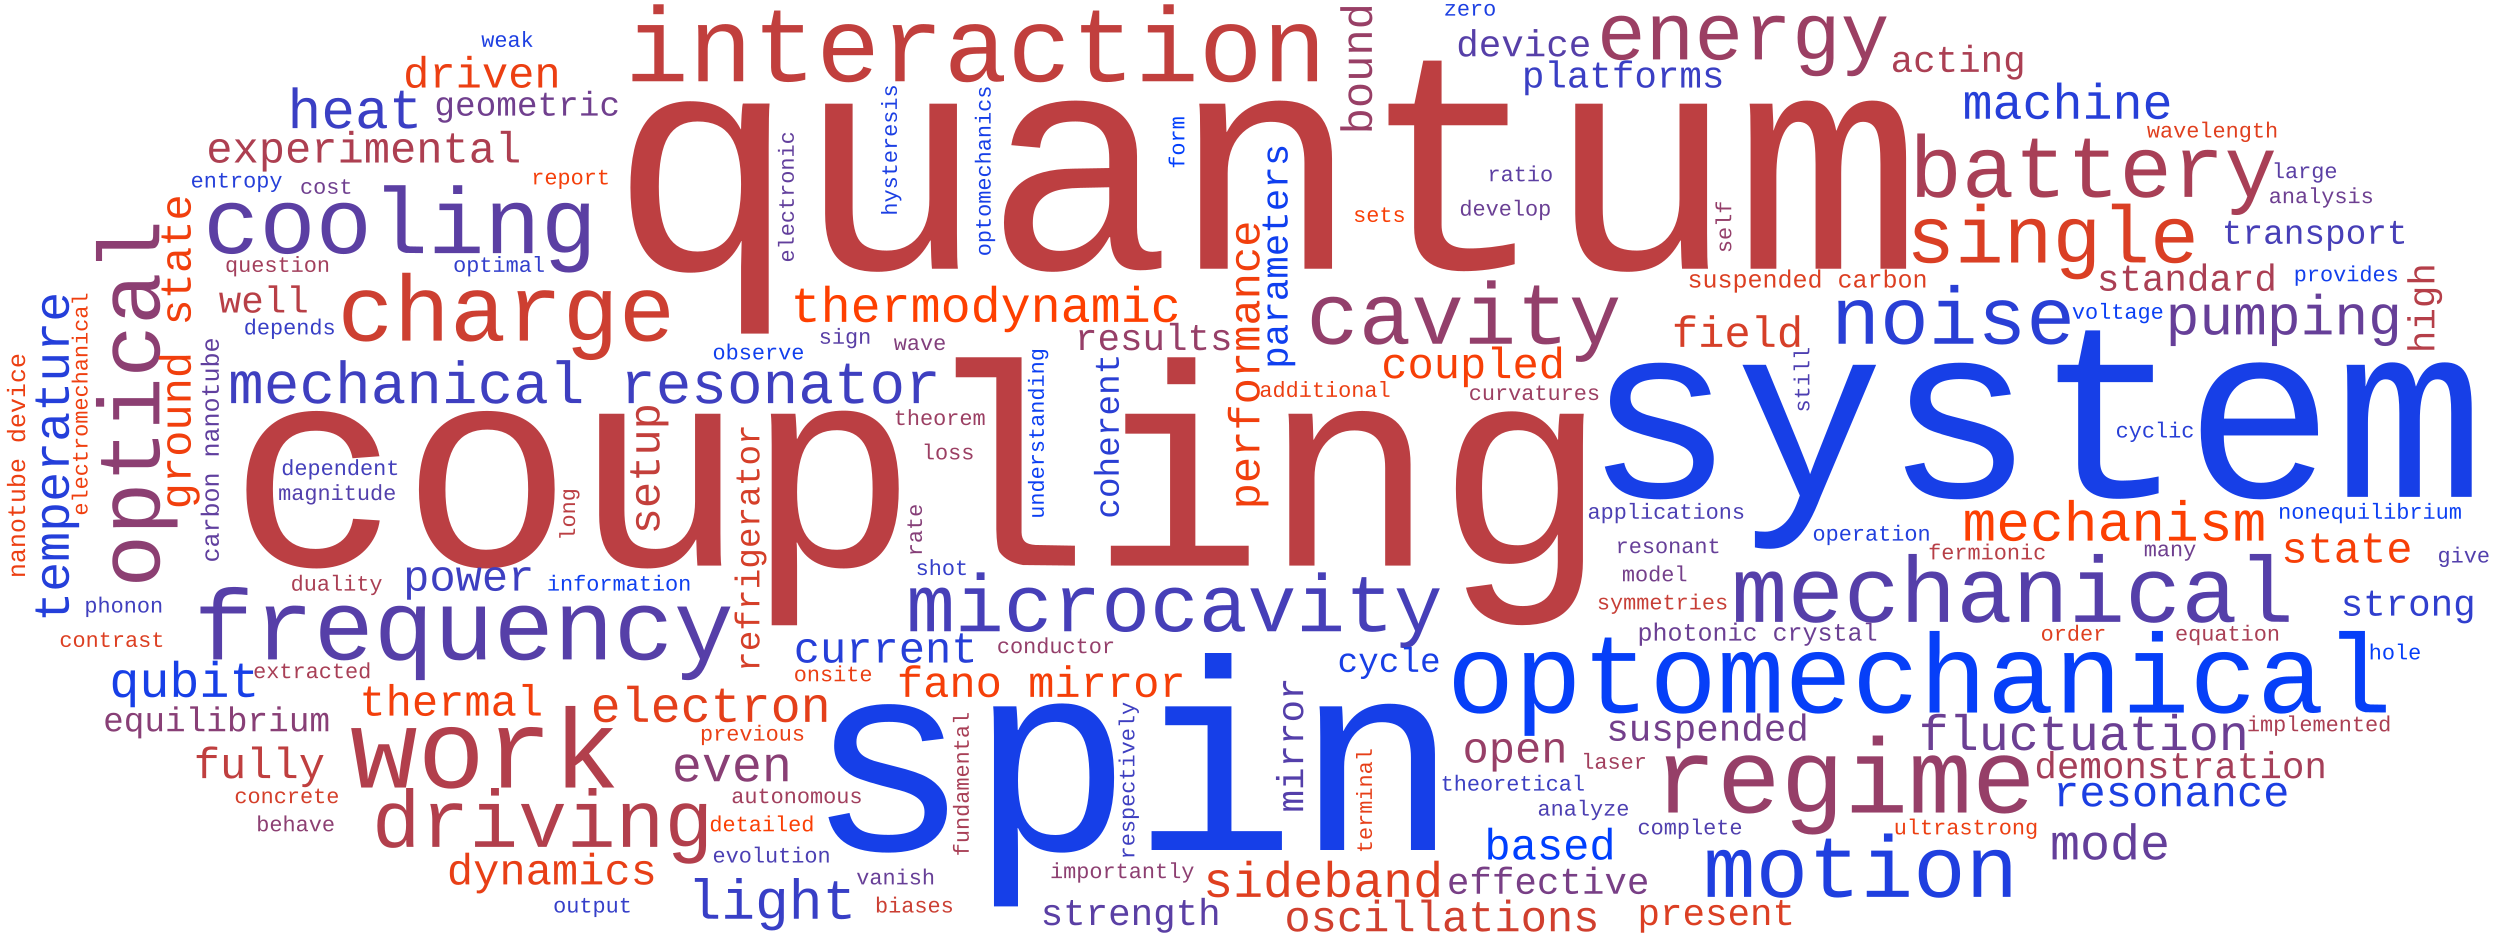
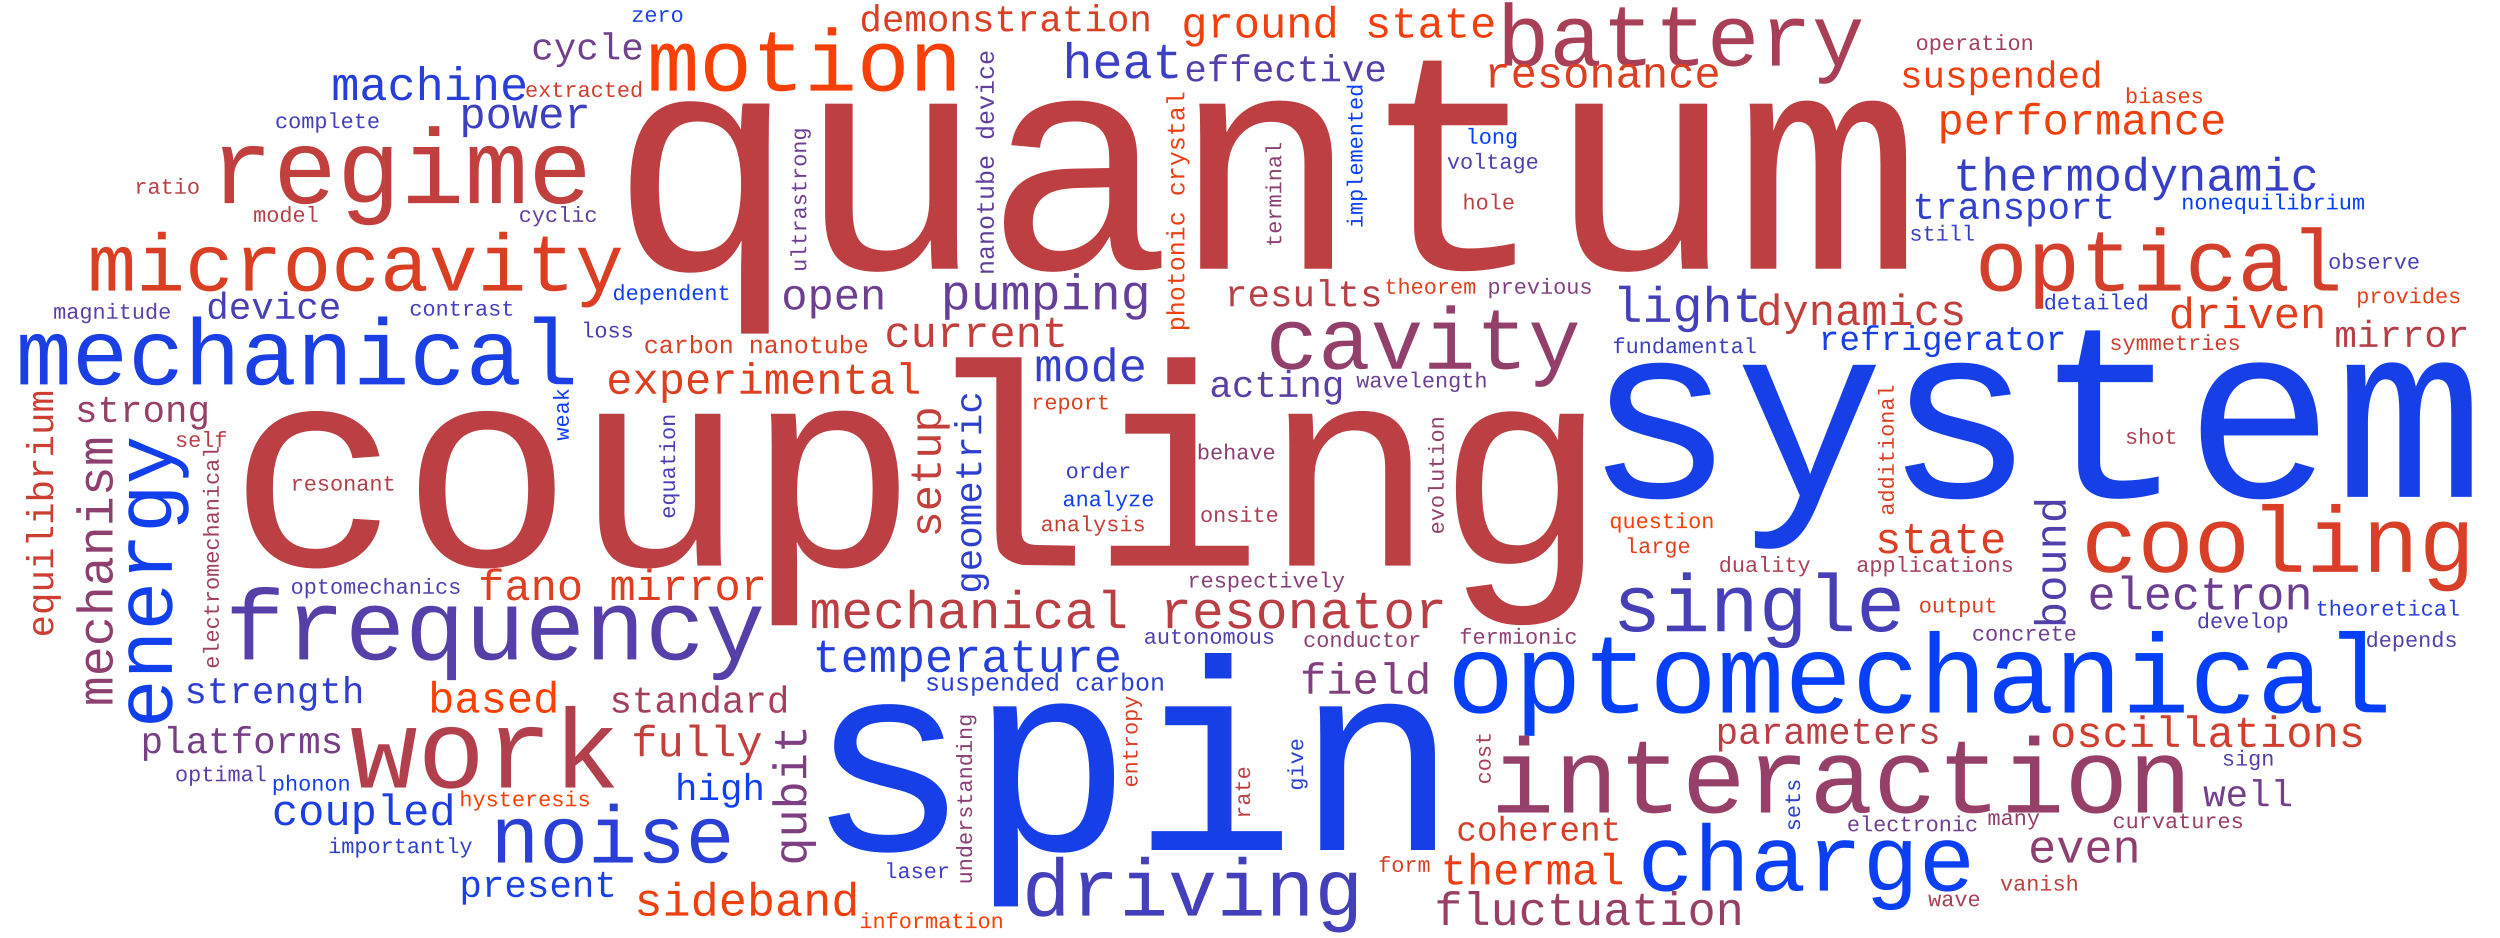
<svg xmlns="http://www.w3.org/2000/svg" width="800" height="300">
  <style>text{font-family:'Liberation Mono';font-weight:normal;font-style:normal;}</style>
  <rect width="100%" height="100%" style="fill:#ffffff00" />
  <text transform="translate(195,86)" font-size="100" style="fill:#BD3F41FF">quantum</text>
  <text transform="translate(73,181)" font-size="92" style="fill:#BB3F43FF">coupling</text>
  <text transform="translate(258,272)" font-size="87" style="fill:#163FE8FF">spin</text>
  <text transform="translate(507,159)" font-size="80" style="fill:#173FE7FF">system</text>
  <text transform="translate(463,228)" font-size="36" style="fill:#063FF8FF">optomechanical</text>
  <text transform="translate(112,252)" font-size="36" style="fill:#B23F4CFF">work</text>
-   <text transform="translate(529,260)" font-size="34" style="fill:#963F68FF">regime</text>
-   <text transform="translate(200,26)" font-size="34" style="fill:#C13F3DFF">interaction</text>
-   <text transform="translate(62,211)" font-size="32" style="fill:#563FA8FF">frequency</text>
-   <text transform="translate(554,199)" font-size="30" style="fill:#553FA9FF">mechanical</text>
-   <text transform="translate(65,81)" font-size="30" style="fill:#5B3FA3FF">cooling</text>
-   <text transform="translate(108,109)" font-size="30" style="fill:#CD3F31FF">charge</text>
-   <text transform="translate(545,287)" font-size="28" style="fill:#1F3FDFFF">motion</text>
-   <text transform="translate(51,188) rotate(-90)" font-size="28" style="fill:#8C3F72FF">optical</text>
-   <text transform="translate(418,110)" font-size="28" style="fill:#933F6BFF">cavity</text>
-   <text transform="translate(611,63)" font-size="28" style="fill:#A83F56FF">battery</text>
-   <text transform="translate(610,84)" font-size="26" style="fill:#DA3F24FF">single</text>
-   <text transform="translate(290,202)" font-size="26" style="fill:#463FB8FF">microcavity</text>
-   <text transform="translate(586,110)" font-size="26" style="fill:#293FD5FF">noise</text>
-   <text transform="translate(119,271)" font-size="26" style="fill:#B23F4CFF">driving</text>
-   <text transform="translate(511,19)" font-size="26" style="fill:#9B3F63FF">energy</text>
-   <text transform="translate(73,129)" font-size="19" style="fill:#3E3FC0FF">mechanical resonator</text>
-   <text transform="translate(628,173)" font-size="18" style="fill:#FC3F02FF">mechanism</text>
-   <text transform="translate(220,294)" font-size="18" style="fill:#383FC6FF">light</text>
-   <text transform="translate(92,41)" font-size="18" style="fill:#3A3FC4FF">heat</text>
-   <text transform="translate(693,107)" font-size="18" style="fill:#663F98FF">pumping</text>
-   <text transform="translate(385,287)" font-size="16" style="fill:#DF3F1FFF">sideband</text>
-   <text transform="translate(656,275)" font-size="16" style="fill:#643F9AFF">mode</text>
-   <text transform="translate(22,199) rotate(-90)" font-size="16" style="fill:#243FDAFF">temperature</text>
-   <text transform="translate(215,250)" font-size="16" style="fill:#893F75FF">even</text>
-   <text transform="translate(189,231)" font-size="16" style="fill:#E43F1AFF">electron</text>
-   <text transform="translate(253,103)" font-size="16" style="fill:#FE3F00FF">thermodynamic</text>
-   <text transform="translate(35,223)" font-size="16" style="fill:#173FE7FF">qubit</text>
-   <text transform="translate(628,38)" font-size="16" style="fill:#263FD8FF">machine</text>
-   <text transform="translate(614,240)" font-size="16" style="fill:#6B3F93FF">fluctuation</text>
-   <text transform="translate(468,244)" font-size="14" style="fill:#973F67FF">open</text>
-   <text transform="translate(442,121)" font-size="14" style="fill:#F73F07FF">coupled</text>
-   <text transform="translate(66,52)" font-size="14" style="fill:#AD3F51FF">experimental</text>
-   <text transform="translate(62,249)" font-size="14" style="fill:#BF3F3FFF">fully</text>
-   <text transform="translate(657,258)" font-size="14" style="fill:#1C3FE2FF">resonance</text>
-   <text transform="translate(475,275)" font-size="14" style="fill:#003FFEFF">based</text>
-   <text transform="translate(730,180)" font-size="14" style="fill:#F73F07FF">state</text>
-   <text transform="translate(143,283)" font-size="14" style="fill:#E83F16FF">dynamics</text>
-   <text transform="translate(535,111)" font-size="14" style="fill:#D63F28FF">field</text>
-   <text transform="translate(254,212)" font-size="14" style="fill:#263FD8FF">current</text>
-   <text transform="translate(115,229)" font-size="14" style="fill:#F33F0BFF">thermal</text>
-   <text transform="translate(439,43) rotate(-90)" font-size="14" style="fill:#983F66FF">bound</text>
-   <text transform="translate(129,28)" font-size="14" style="fill:#EC3F12FF">driven</text>
-   <text transform="translate(129,189)" font-size="14" style="fill:#3D3FC1FF">power</text>
-   <text transform="translate(403,163) rotate(-90)" font-size="14" style="fill:#F13F0DFF">performance</text>
-   <text transform="translate(411,298)" font-size="14" style="fill:#D03F2EFF">oscillations</text>
-   <text transform="translate(211,171) rotate(-90)" font-size="14" style="fill:#C33F3BFF">setup</text>
-   <text transform="translate(61,163) rotate(-90)" font-size="14" style="fill:#F13F0DFF">ground state</text>
-   <text transform="translate(287,223)" font-size="14" style="fill:#F53F09FF">fano mirror</text>
-   <text transform="translate(779,113) rotate(-90)" font-size="12" style="fill:#B53F49FF">high</text>
-   <text transform="translate(651,249)" font-size="12" style="fill:#A53F59FF">demonstration</text>
-   <text transform="translate(514,237)" font-size="12" style="fill:#733F8BFF">suspended</text>
-   <text transform="translate(466,18)" font-size="12" style="fill:#563FA8FF">device</text>
-   <text transform="translate(344,112)" font-size="12" style="fill:#963F68FF">results</text>
-   <text transform="translate(487,28)" font-size="12" style="fill:#3A3FC4FF">platforms</text>
-   <text transform="translate(417,260) rotate(-90)" font-size="12" style="fill:#543FAAFF">mirror</text>
-   <text transform="translate(671,93)" font-size="12" style="fill:#AA3F54FF">standard</text>
-   <text transform="translate(70,100)" font-size="12" style="fill:#B83F46FF">well</text>
-   <text transform="translate(463,286)" font-size="12" style="fill:#783F86FF">effective</text>
-   <text transform="translate(749,197)" font-size="12" style="fill:#303FCEFF">strong</text>
-   <text transform="translate(333,296)" font-size="12" style="fill:#5A3FA4FF">strength</text>
-   <text transform="translate(605,23)" font-size="12" style="fill:#AB3F53FF">acting</text>
-   <text transform="translate(412,118) rotate(-90)" font-size="12" style="fill:#0F3FEFFF">parameters</text>
-   <text transform="translate(524,296)" font-size="12" style="fill:#DB3F23FF">present</text>
-   <text transform="translate(33,234)" font-size="11" style="fill:#883F76FF">equilibrium</text>
-   <text transform="translate(711,78)" font-size="11" style="fill:#473FB7FF">transport</text>
-   <text transform="translate(139,37)" font-size="11" style="fill:#703F8EFF">geometric</text>
-   <text transform="translate(428,215)" font-size="11" style="fill:#183FE6FF">cycle</text>
-   <text transform="translate(243,215) rotate(-90)" font-size="11" style="fill:#D53F29FF">refrigerator</text>
-   <text transform="translate(358,166) rotate(-90)" font-size="11" style="fill:#2A3FD4FF">coherent</text>
-   <text transform="translate(540,92)" font-size="8" style="fill:#DC3F22FF">suspended carbon</text>
-   <text transform="translate(70,180) rotate(-90)" font-size="8" style="fill:#603F9EFF">carbon nanotube</text>
-   <text transform="translate(8,185) rotate(-90)" font-size="8" style="fill:#EC3F12FF">nanotube device</text>
-   <text transform="translate(524,205)" font-size="8" style="fill:#6B3F93FF">photonic crystal</text>
-   <text transform="translate(310,274) rotate(-90)" font-size="7" style="fill:#A83F56FF">fundamental</text>
-   <text transform="translate(508,166)" font-size="7" style="fill:#4B3FB3FF">applications</text>
-   <text transform="translate(184,173) rotate(-90)" font-size="7" style="fill:#BB3F43FF">long</text>
-   <text transform="translate(175,189)" font-size="7" style="fill:#0E3FF0FF">information</text>
-   <text transform="translate(224,237)" font-size="7" style="fill:#EA3F14FF">previous</text>
-   <text transform="translate(170,59)" font-size="7" style="fill:#F43F0AFF">report</text>
-   <text transform="translate(228,115)" font-size="7" style="fill:#113FEDFF">observe</text>
-   <text transform="translate(517,177)" font-size="7" style="fill:#663F98FF">resonant</text>
-   <text transform="translate(363,275) rotate(-90)" font-size="7" style="fill:#3E3FC0FF">respectively</text>
-   <text transform="translate(467,69)" font-size="7" style="fill:#6A3F94FF">develop</text>
-   <text transform="translate(524,267)" font-size="7" style="fill:#503FAEFF">complete</text>
-   <text transform="translate(461,253)" font-size="7" style="fill:#3C3FC2FF">theoretical</text>
-   <text transform="translate(519,186)" font-size="7" style="fill:#743F8AFF">model</text>
-   <text transform="translate(379,54) rotate(-90)" font-size="7" style="fill:#023FFCFF">form</text>
-   <text transform="translate(734,90)" font-size="7" style="fill:#123FECFF">provides</text>
-   <text transform="translate(580,173)" font-size="7" style="fill:#213FDDFF">operation</text>
-   <text transform="translate(687,44)" font-size="7" style="fill:#E03F1EFF">wavelength</text>
-   <text transform="translate(96,62)" font-size="7" style="fill:#6F3F8FFF">cost</text>
-   <text transform="translate(295,147)" font-size="7" style="fill:#9B3F63FF">loss</text>
-   <text transform="translate(295,178) rotate(-90)" font-size="7" style="fill:#863F78FF">rate</text>
-   <text transform="translate(492,261)" font-size="7" style="fill:#4C3FB2FF">analyze</text>
-   <text transform="translate(90,152)" font-size="7" style="fill:#433FBBFF">dependent</text>
-   <text transform="translate(336,281)" font-size="7" style="fill:#8D3F71FF">importantly</text>
-   <text transform="translate(177,292)" font-size="7" style="fill:#353FC9FF">output</text>
-   <text transform="translate(506,246)" font-size="7" style="fill:#A13F5DFF">laser</text>
-   <text transform="translate(27,196)" font-size="7" style="fill:#403FBEFF">phonon</text>
-   <text transform="translate(317,82) rotate(-90)" font-size="7" style="fill:#173FE7FF">optomechanics</text>
-   <text transform="translate(729,166)" font-size="7" style="fill:#0B3FF3FF">nonequilibrium</text>
-   <text transform="translate(72,87)" font-size="7" style="fill:#A23F5CFF">question</text>
-   <text transform="translate(82,266)" font-size="7" style="fill:#8C3F72FF">behave</text>
-   <text transform="translate(462,5)" font-size="7" style="fill:#1C3FE2FF">zero</text>
-   <text transform="translate(439,273) rotate(-90)" font-size="7" style="fill:#E63F18FF">terminal</text>
-   <text transform="translate(319,209)" font-size="7" style="fill:#943F6AFF">conductor</text>
-   <text transform="translate(663,102)" font-size="7" style="fill:#0A3FF4FF">voltage</text>
-   <text transform="translate(280,292)" font-size="7" style="fill:#CB3F33FF">biases</text>
-   <text transform="translate(293,184)" font-size="7" style="fill:#353FC9FF">shot</text>
-   <text transform="translate(727,57)" font-size="7" style="fill:#5A3FA4FF">large</text>
-   <text transform="translate(274,283)" font-size="7" style="fill:#673F97FF">vanish</text>
-   <text transform="translate(403,127)" font-size="7" style="fill:#EC3F12FF">additional</text>
-   <text transform="translate(433,71)" font-size="7" style="fill:#F83F06FF">sets</text>
-   <text transform="translate(758,211)" font-size="7" style="fill:#063FF8FF">hole</text>
-   <text transform="translate(511,195)" font-size="7" style="fill:#C73F37FF">symmetries</text>
-   <text transform="translate(19,207)" font-size="7" style="fill:#DC3F22FF">contrast</text>
-   <text transform="translate(677,140)" font-size="7" style="fill:#283FD6FF">cyclic</text>
-   <text transform="translate(653,205)" font-size="7" style="fill:#DE3F20FF">order</text>
-   <text transform="translate(145,87)" font-size="7" style="fill:#323FCCFF">optimal</text>
-   <text transform="translate(579,132) rotate(-90)" font-size="7" style="fill:#4D3FB1FF">still</text>
-   <text transform="translate(78,107)" font-size="7" style="fill:#383FC6FF">depends</text>
-   <text transform="translate(89,160)" font-size="7" style="fill:#533FABFF">magnitude</text>
-   <text transform="translate(262,110)" font-size="7" style="fill:#593FA5FF">sign</text>
-   <text transform="translate(227,266)" font-size="7" style="fill:#FA3F04FF">detailed</text>
-   <text transform="translate(154,15)" font-size="7" style="fill:#1D3FE1FF">weak</text>
-   <text transform="translate(554,81) rotate(-90)" font-size="7" style="fill:#943F6AFF">self</text>
-   <text transform="translate(287,69) rotate(-90)" font-size="7" style="fill:#1B3FE3FF">hysteresis</text>
-   <text transform="translate(686,178)" font-size="7" style="fill:#6F3F8FFF">many</text>
-   <text transform="translate(254,84) rotate(-90)" font-size="7" style="fill:#623F9CFF">electronic</text>
-   <text transform="translate(334,166) rotate(-90)" font-size="7" style="fill:#0B3FF3FF">understanding</text>
-   <text transform="translate(606,267)" font-size="7" style="fill:#EC3F12FF">ultrastrong</text>
-   <text transform="translate(28,165) rotate(-90)" font-size="7" style="fill:#EF3F0FFF">electromechanical</text>
-   <text transform="translate(476,58)" font-size="7" style="fill:#5C3FA2FF">ratio</text>
-   <text transform="translate(254,218)" font-size="7" style="fill:#EA3F14FF">onsite</text>
-   <text transform="translate(617,179)" font-size="7" style="fill:#B73F47FF">fermionic</text>
-   <text transform="translate(93,189)" font-size="7" style="fill:#AA3F54FF">duality</text>
-   <text transform="translate(228,276)" font-size="7" style="fill:#4B3FB3FF">evolution</text>
-   <text transform="translate(696,205)" font-size="7" style="fill:#A93F55FF">equation</text>
-   <text transform="translate(470,128)" font-size="7" style="fill:#9C3F62FF">curvatures</text>
-   <text transform="translate(75,257)" font-size="7" style="fill:#D43F2AFF">concrete</text>
-   <text transform="translate(726,65)" font-size="7" style="fill:#6D3F91FF">analysis</text>
-   <text transform="translate(780,180)" font-size="7" style="fill:#523FACFF">give</text>
-   <text transform="translate(286,112)" font-size="7" style="fill:#823F7CFF">wave</text>
-   <text transform="translate(81,217)" font-size="7" style="fill:#A83F56FF">extracted</text>
-   <text transform="translate(234,257)" font-size="7" style="fill:#A13F5DFF">autonomous</text>
-   <text transform="translate(719,234)" font-size="7" style="fill:#AB3F53FF">implemented</text>
-   <text transform="translate(61,60)" font-size="7" style="fill:#253FD9FF">entropy</text>
-   <text transform="translate(286,136)" font-size="7" style="fill:#9B3F63FF">theorem</text>
+   <text transform="translate(477,260)" font-size="34" style="fill:#963F68FF">interaction</text>
+   <text transform="translate(67,65)" font-size="34" style="fill:#C13F3DFF">regime</text>
+   <text transform="translate(72,211)" font-size="32" style="fill:#563FA8FF">frequency</text>
+   <text transform="translate(5,123)" font-size="30" style="fill:#1A3FE4FF">mechanical</text>
+   <text transform="translate(666,183)" font-size="30" style="fill:#D83F26FF">cooling</text>
+   <text transform="translate(524,285)" font-size="30" style="fill:#0B3FF3FF">charge</text>
+   <text transform="translate(207,29)" font-size="28" style="fill:#F83F06FF">motion</text>
+   <text transform="translate(632,93)" font-size="28" style="fill:#D33F2BFF">optical</text>
+   <text transform="translate(405,118)" font-size="28" style="fill:#933F6BFF">cavity</text>
+   <text transform="translate(479,21)" font-size="28" style="fill:#A83F56FF">battery</text>
+   <text transform="translate(28,93)" font-size="26" style="fill:#DA3F24FF">microcavity</text>
+   <text transform="translate(516,202)" font-size="26" style="fill:#463FB8FF">single</text>
+   <text transform="translate(157,276)" font-size="26" style="fill:#293FD5FF">noise</text>
+   <text transform="translate(327,293)" font-size="26" style="fill:#443FBAFF">driving</text>
+   <text transform="translate(55,233) rotate(-90)" font-size="26" style="fill:#123FECFF">energy</text>
+   <text transform="translate(259,201)" font-size="17" style="fill:#B93F45FF">mechanical resonator</text>
+   <text transform="translate(516,103)" font-size="16" style="fill:#443FBAFF">light</text>
+   <text transform="translate(36,226) rotate(-90)" font-size="16" style="fill:#8E3F70FF">mechanism</text>
+   <text transform="translate(340,25)" font-size="16" style="fill:#3A3FC4FF">heat</text>
+   <text transform="translate(301,99)" font-size="16" style="fill:#663F98FF">pumping</text>
+   <text transform="translate(203,293)" font-size="15" style="fill:#F03F0EFF">sideband</text>
+   <text transform="translate(331,122)" font-size="15" style="fill:#363FC8FF">mode</text>
+   <text transform="translate(260,215)" font-size="15" style="fill:#243FDAFF">temperature</text>
+   <text transform="translate(649,276)" font-size="15" style="fill:#8F3F6FFF">even</text>
+   <text transform="translate(668,195)" font-size="15" style="fill:#6D3F91FF">electron</text>
+   <text transform="translate(625,61)" font-size="15" style="fill:#373FC7FF">thermodynamic</text>
+   <text transform="translate(258,277) rotate(-90)" font-size="15" style="fill:#7D3F81FF">qubit</text>
+   <text transform="translate(106,32)" font-size="15" style="fill:#263FD8FF">machine</text>
+   <text transform="translate(459,296)" font-size="15" style="fill:#983F66FF">fluctuation</text>
+   <text transform="translate(137,228)" font-size="14" style="fill:#FE3F00FF">based</text>
+   <text transform="translate(600,177)" font-size="14" style="fill:#DB3F23FF">state</text>
+   <text transform="translate(87,264)" font-size="14" style="fill:#1D3FE1FF">coupled</text>
+   <text transform="translate(562,104)" font-size="14" style="fill:#C33F3BFF">dynamics</text>
+   <text transform="translate(250,99)" font-size="14" style="fill:#6E3F90FF">open</text>
+   <text transform="translate(194,126)" font-size="14" style="fill:#DF3F1FFF">experimental</text>
+   <text transform="translate(202,242)" font-size="14" style="fill:#C23F3CFF">fully</text>
+   <text transform="translate(475,28)" font-size="14" style="fill:#DD3F21FF">resonance</text>
+   <text transform="translate(416,222)" font-size="14" style="fill:#813F7DFF">field</text>
+   <text transform="translate(283,111)" font-size="14" style="fill:#C23F3CFF">current</text>
+   <text transform="translate(461,283)" font-size="14" style="fill:#EB3F13FF">thermal</text>
+   <text transform="translate(661,201) rotate(-90)" font-size="14" style="fill:#523FACFF">bound</text>
+   <text transform="translate(694,105)" font-size="14" style="fill:#E03F1EFF">driven</text>
+   <text transform="translate(147,41)" font-size="14" style="fill:#3D3FC1FF">power</text>
+   <text transform="translate(620,43)" font-size="14" style="fill:#F13F0DFF">performance</text>
+   <text transform="translate(656,239)" font-size="14" style="fill:#D03F2EFF">oscillations</text>
+   <text transform="translate(301,172) rotate(-90)" font-size="14" style="fill:#C33F3BFF">setup</text>
+   <text transform="translate(378,12)" font-size="14" style="fill:#F13F0DFF">ground state</text>
+   <text transform="translate(153,192)" font-size="14" style="fill:#DE3F20FF">fano mirror</text>
+   <text transform="translate(608,28)" font-size="12" style="fill:#EC3F12FF">suspended</text>
+   <text transform="translate(747,111)" font-size="12" style="fill:#B53F49FF">mirror</text>
+   <text transform="translate(195,228)" font-size="12" style="fill:#A53F59FF">standard</text>
+   <text transform="translate(705,258)" font-size="12" style="fill:#733F8BFF">well</text>
+   <text transform="translate(379,26)" font-size="12" style="fill:#563FA8FF">effective</text>
+   <text transform="translate(24,135)" font-size="12" style="fill:#963F68FF">strong</text>
+   <text transform="translate(216,256)" font-size="12" style="fill:#0F3FEFFF">high</text>
+   <text transform="translate(275,10)" font-size="12" style="fill:#DB3F23FF">demonstration</text>
+   <text transform="translate(66,102)" font-size="12" style="fill:#473FB7FF">device</text>
+   <text transform="translate(392,98)" font-size="12" style="fill:#B83F46FF">results</text>
+   <text transform="translate(45,241)" font-size="12" style="fill:#783F86FF">platforms</text>
+   <text transform="translate(59,225)" font-size="12" style="fill:#303FCEFF">strength</text>
+   <text transform="translate(387,127)" font-size="12" style="fill:#5A3FA4FF">acting</text>
+   <text transform="translate(549,238)" font-size="12" style="fill:#B93F45FF">parameters</text>
+   <text transform="translate(147,287)" font-size="12" style="fill:#193FE5FF">present</text>
+   <text transform="translate(17,204) rotate(-90)" font-size="12" style="fill:#CC3F32FF">equilibrium</text>
+   <text transform="translate(612,70)" font-size="12" style="fill:#303FCEFF">transport</text>
+   <text transform="translate(314,190) rotate(-90)" font-size="12" style="fill:#2E3FD0FF">geometric</text>
+   <text transform="translate(170,19)" font-size="12" style="fill:#703F8EFF">cycle</text>
+   <text transform="translate(582,112)" font-size="11" style="fill:#183FE6FF">refrigerator</text>
+   <text transform="translate(466,269)" font-size="11" style="fill:#D53F29FF">coherent</text>
+   <text transform="translate(296,221)" font-size="8" style="fill:#2A3FD4FF">suspended carbon</text>
+   <text transform="translate(206,113)" font-size="8" style="fill:#DC3F22FF">carbon nanotube</text>
+   <text transform="translate(318,88) rotate(-90)" font-size="8" style="fill:#603F9EFF">nanotube device</text>
+   <text transform="translate(379,106) rotate(-90)" font-size="8" style="fill:#EC3F12FF">photonic crystal</text>
+   <text transform="translate(434,124)" font-size="7" style="fill:#6B3F93FF">wavelength</text>
+   <text transform="translate(477,251) rotate(-90)" font-size="7" style="fill:#A83F56FF">cost</text>
+   <text transform="translate(186,108)" font-size="7" style="fill:#4B3FB3FF">loss</text>
+   <text transform="translate(400,262) rotate(-90)" font-size="7" style="fill:#BB3F43FF">rate</text>
+   <text transform="translate(340,162)" font-size="7" style="fill:#0E3FF0FF">analyze</text>
+   <text transform="translate(196,96)" font-size="7" style="fill:#0E3FF0FF">dependent</text>
+   <text transform="translate(105,273)" font-size="7" style="fill:#2F3FCFFF">importantly</text>
+   <text transform="translate(614,196)" font-size="7" style="fill:#DB3F23FF">output</text>
+   <text transform="translate(283,281)" font-size="7" style="fill:#3E3FC0FF">laser</text>
+   <text transform="translate(87,253)" font-size="7" style="fill:#143FEAFF">phonon</text>
+   <text transform="translate(93,190)" font-size="7" style="fill:#503FAEFF">optomechanics</text>
+   <text transform="translate(516,113)" font-size="7" style="fill:#3C3FC2FF">fundamental</text>
+   <text transform="translate(594,183)" font-size="7" style="fill:#A43F5AFF">applications</text>
+   <text transform="translate(469,46)" font-size="7" style="fill:#023FFCFF">long</text>
+   <text transform="translate(275,297)" font-size="7" style="fill:#FE3F00FF">information</text>
+   <text transform="translate(476,94)" font-size="7" style="fill:#813F7DFF">previous</text>
+   <text transform="translate(330,131)" font-size="7" style="fill:#E03F1EFF">report</text>
+   <text transform="translate(745,86)" font-size="7" style="fill:#483FB6FF">observe</text>
+   <text transform="translate(93,157)" font-size="7" style="fill:#B33F4BFF">resonant</text>
+   <text transform="translate(380,188)" font-size="7" style="fill:#863F78FF">respectively</text>
+   <text transform="translate(703,201)" font-size="7" style="fill:#4C3FB2FF">develop</text>
+   <text transform="translate(88,41)" font-size="7" style="fill:#433FBBFF">complete</text>
+   <text transform="translate(741,197)" font-size="7" style="fill:#273FD7FF">theoretical</text>
+   <text transform="translate(81,71)" font-size="7" style="fill:#B63F48FF">model</text>
+   <text transform="translate(441,279)" font-size="7" style="fill:#D93F25FF">form</text>
+   <text transform="translate(754,97)" font-size="7" style="fill:#E63F18FF">provides</text>
+   <text transform="translate(613,16)" font-size="7" style="fill:#A13F5DFF">operation</text>
+   <text transform="translate(698,67)" font-size="7" style="fill:#003FFEFF">nonequilibrium</text>
+   <text transform="translate(515,169)" font-size="7" style="fill:#F93F05FF">question</text>
+   <text transform="translate(383,147)" font-size="7" style="fill:#8C3F72FF">behave</text>
+   <text transform="translate(202,7)" font-size="7" style="fill:#1C3FE2FF">zero</text>
+   <text transform="translate(410,79) rotate(-90)" font-size="7" style="fill:#8B3F73FF">terminal</text>
+   <text transform="translate(417,207)" font-size="7" style="fill:#8C3F72FF">conductor</text>
+   <text transform="translate(463,54)" font-size="7" style="fill:#4E3FB0FF">voltage</text>
+   <text transform="translate(680,33)" font-size="7" style="fill:#E53F19FF">biases</text>
+   <text transform="translate(680,142)" font-size="7" style="fill:#AA3F54FF">shot</text>
+   <text transform="translate(520,177)" font-size="7" style="fill:#E13F1DFF">large</text>
+   <text transform="translate(640,285)" font-size="7" style="fill:#BF3F3FFF">vanish</text>
+   <text transform="translate(606,165) rotate(-90)" font-size="7" style="fill:#DC3F22FF">additional</text>
+   <text transform="translate(576,266) rotate(-90)" font-size="7" style="fill:#2D3FD1FF">sets</text>
+   <text transform="translate(468,67)" font-size="7" style="fill:#BB3F43FF">hole</text>
+   <text transform="translate(675,112)" font-size="7" style="fill:#CC3F32FF">symmetries</text>
+   <text transform="translate(131,101)" font-size="7" style="fill:#443FBAFF">contrast</text>
+   <text transform="translate(166,71)" font-size="7" style="fill:#613F9DFF">cyclic</text>
+   <text transform="translate(341,153)" font-size="7" style="fill:#383FC6FF">order</text>
+   <text transform="translate(56,250)" font-size="7" style="fill:#593FA5FF">optimal</text>
+   <text transform="translate(611,77)" font-size="7" style="fill:#383FC6FF">still</text>
+   <text transform="translate(757,207)" font-size="7" style="fill:#533FABFF">depends</text>
+   <text transform="translate(17,102)" font-size="7" style="fill:#593FA5FF">magnitude</text>
+   <text transform="translate(711,245)" font-size="7" style="fill:#543FAAFF">sign</text>
+   <text transform="translate(654,99)" font-size="7" style="fill:#2D3FD1FF">detailed</text>
+   <text transform="translate(182,141) rotate(-90)" font-size="7" style="fill:#093FF5FF">weak</text>
+   <text transform="translate(56,143)" font-size="7" style="fill:#B93F45FF">self</text>
+   <text transform="translate(147,258)" font-size="7" style="fill:#FA3F04FF">hysteresis</text>
+   <text transform="translate(636,264)" font-size="7" style="fill:#933F6BFF">many</text>
+   <text transform="translate(591,266)" font-size="7" style="fill:#6F3F8FFF">electronic</text>
+   <text transform="translate(311,283) rotate(-90)" font-size="7" style="fill:#893F75FF">understanding</text>
+   <text transform="translate(258,87) rotate(-90)" font-size="7" style="fill:#6D3F91FF">ultrastrong</text>
+   <text transform="translate(70,214) rotate(-90)" font-size="7" style="fill:#9E3F60FF">electromechanical</text>
+   <text transform="translate(43,62)" font-size="7" style="fill:#B73F47FF">ratio</text>
+   <text transform="translate(384,167)" font-size="7" style="fill:#AA3F54FF">onsite</text>
+   <text transform="translate(467,206)" font-size="7" style="fill:#8D3F71FF">fermionic</text>
+   <text transform="translate(550,183)" font-size="7" style="fill:#AC3F52FF">duality</text>
+   <text transform="translate(462,171) rotate(-90)" font-size="7" style="fill:#913F6DFF">evolution</text>
+   <text transform="translate(216,166) rotate(-90)" font-size="7" style="fill:#493FB5FF">equation</text>
+   <text transform="translate(676,265)" font-size="7" style="fill:#9A3F64FF">curvatures</text>
+   <text transform="translate(631,205)" font-size="7" style="fill:#703F8EFF">concrete</text>
+   <text transform="translate(333,170)" font-size="7" style="fill:#CA3F34FF">analysis</text>
+   <text transform="translate(417,253) rotate(-90)" font-size="7" style="fill:#2B3FD3FF">give</text>
+   <text transform="translate(617,290)" font-size="7" style="fill:#A93F55FF">wave</text>
+   <text transform="translate(168,31)" font-size="7" style="fill:#D03F2EFF">extracted</text>
+   <text transform="translate(366,206)" font-size="7" style="fill:#4F3FAFFF">autonomous</text>
+   <text transform="translate(436,73) rotate(-90)" font-size="7" style="fill:#0B3FF3FF">implemented</text>
+   <text transform="translate(364,252) rotate(-90)" font-size="7" style="fill:#D83F26FF">entropy</text>
+   <text transform="translate(443,94)" font-size="7" style="fill:#E13F1DFF">theorem</text>
</svg>
